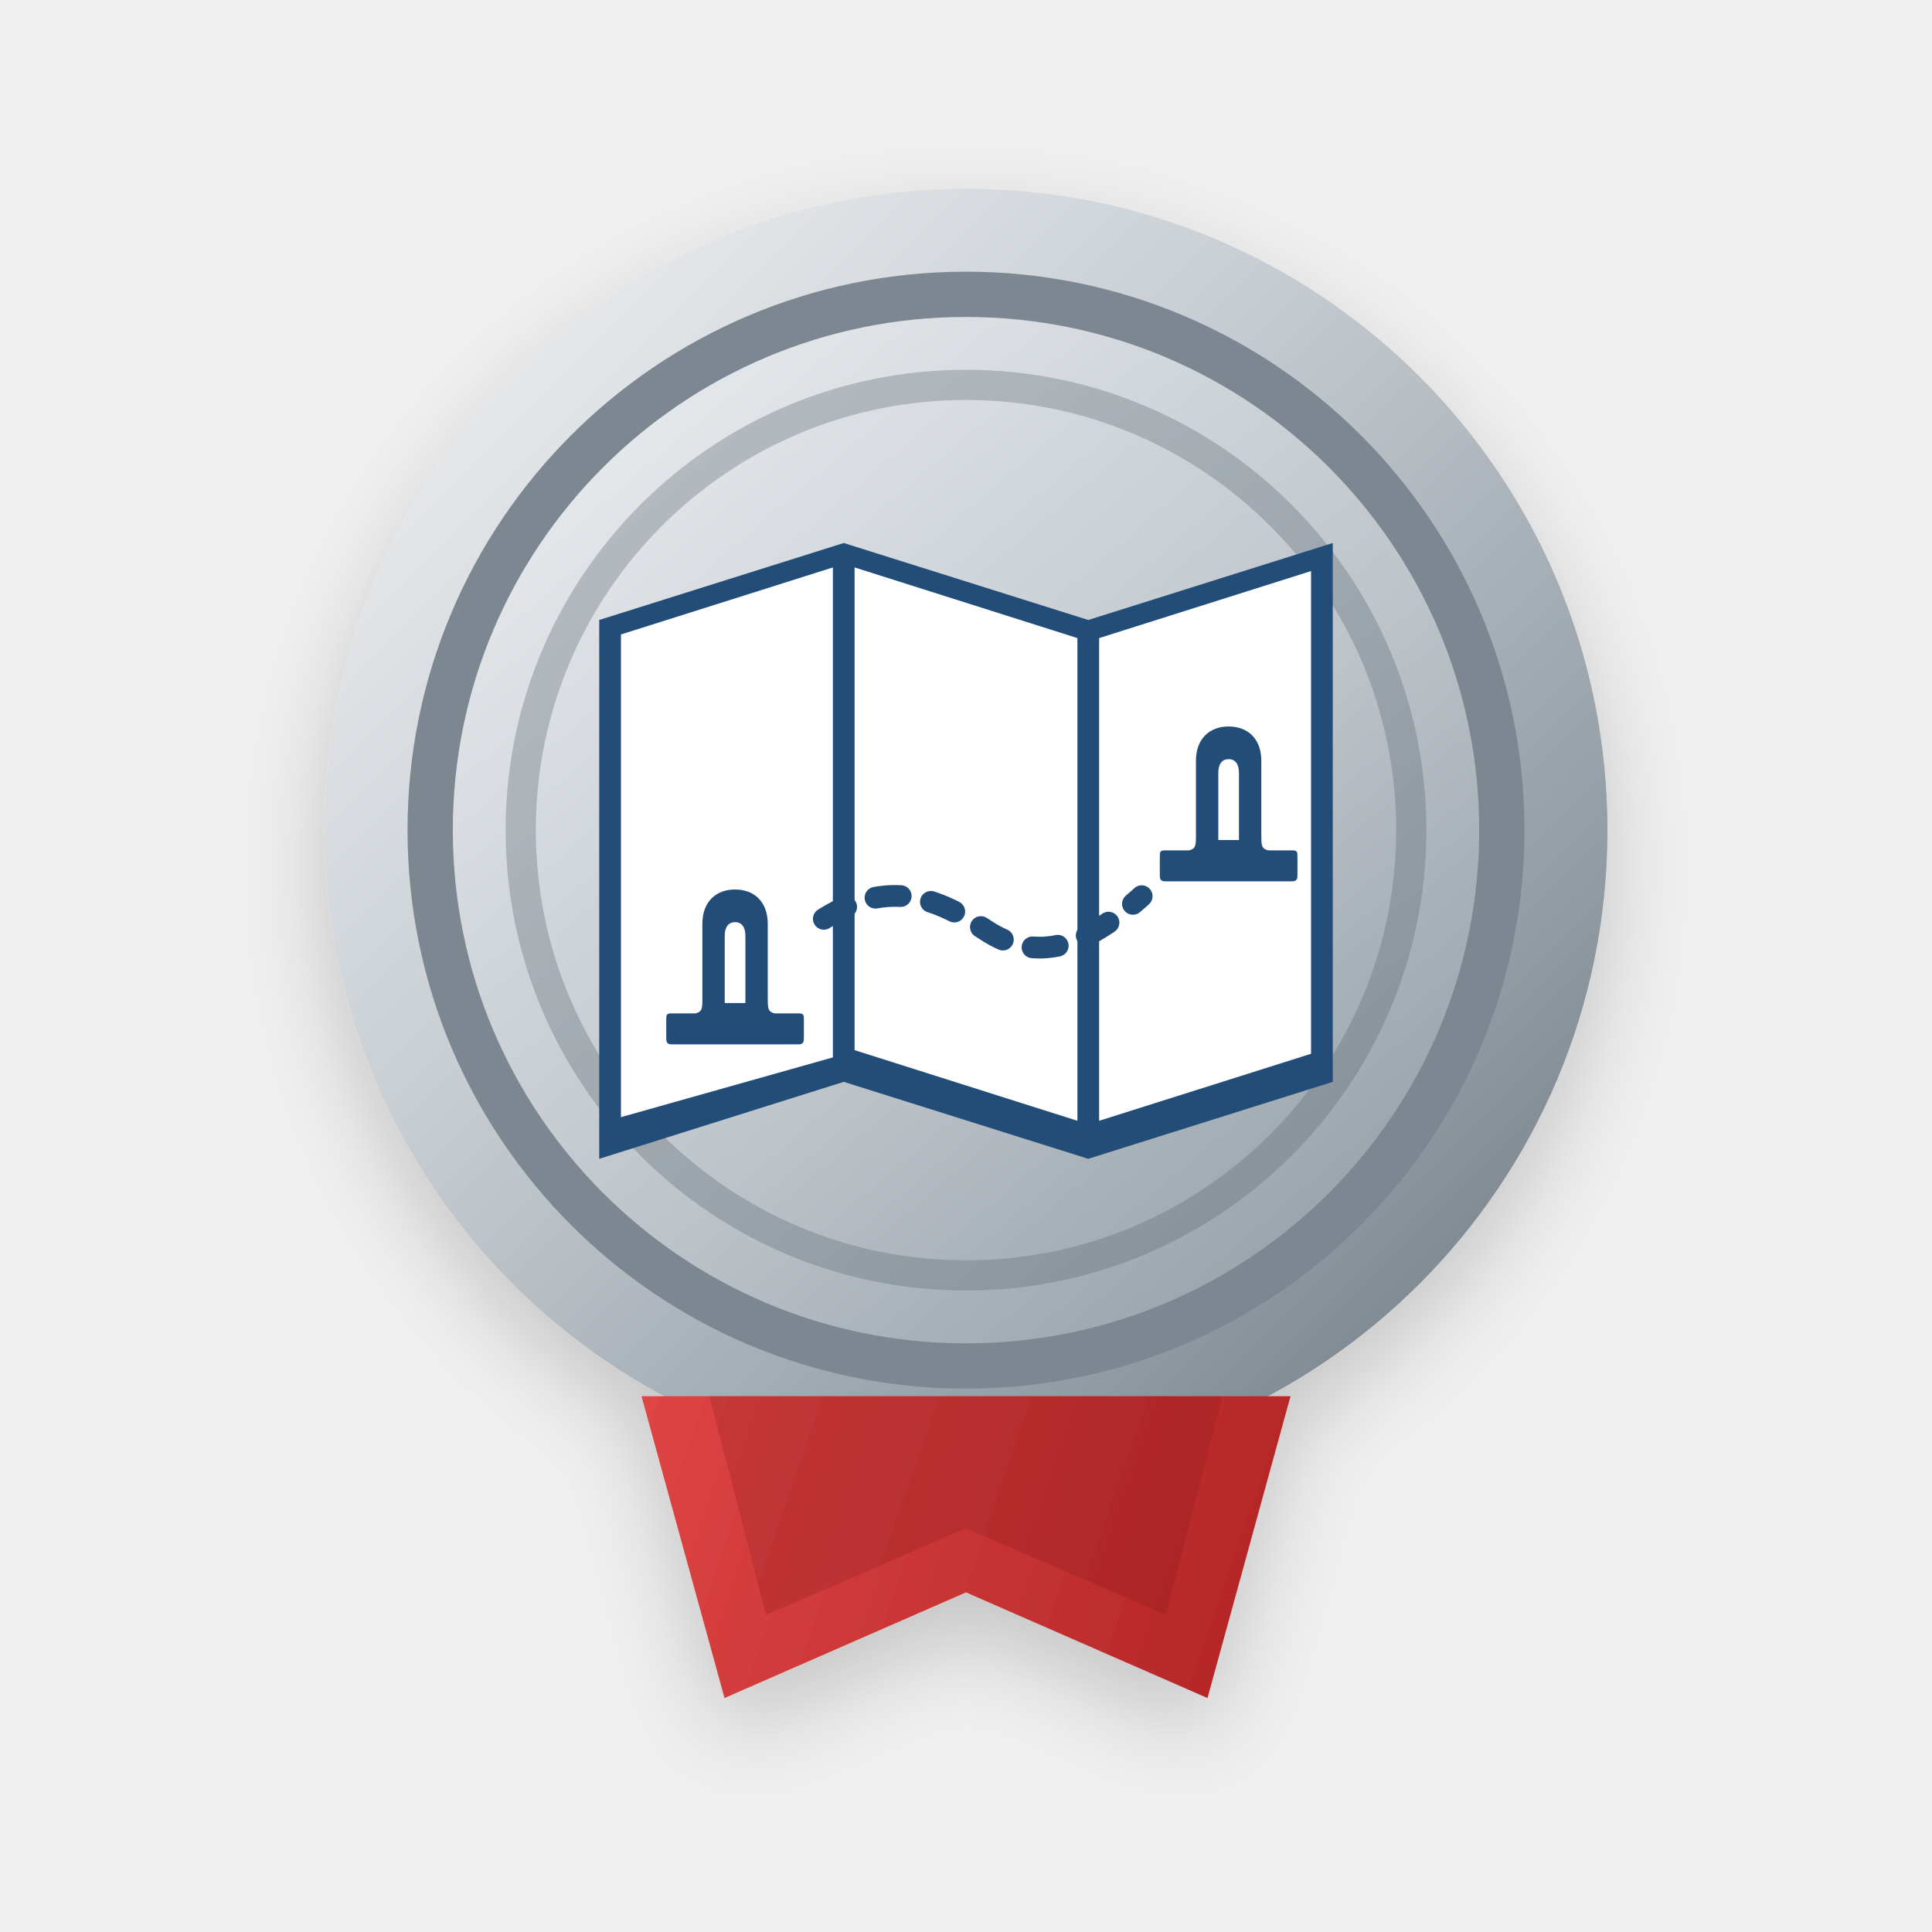
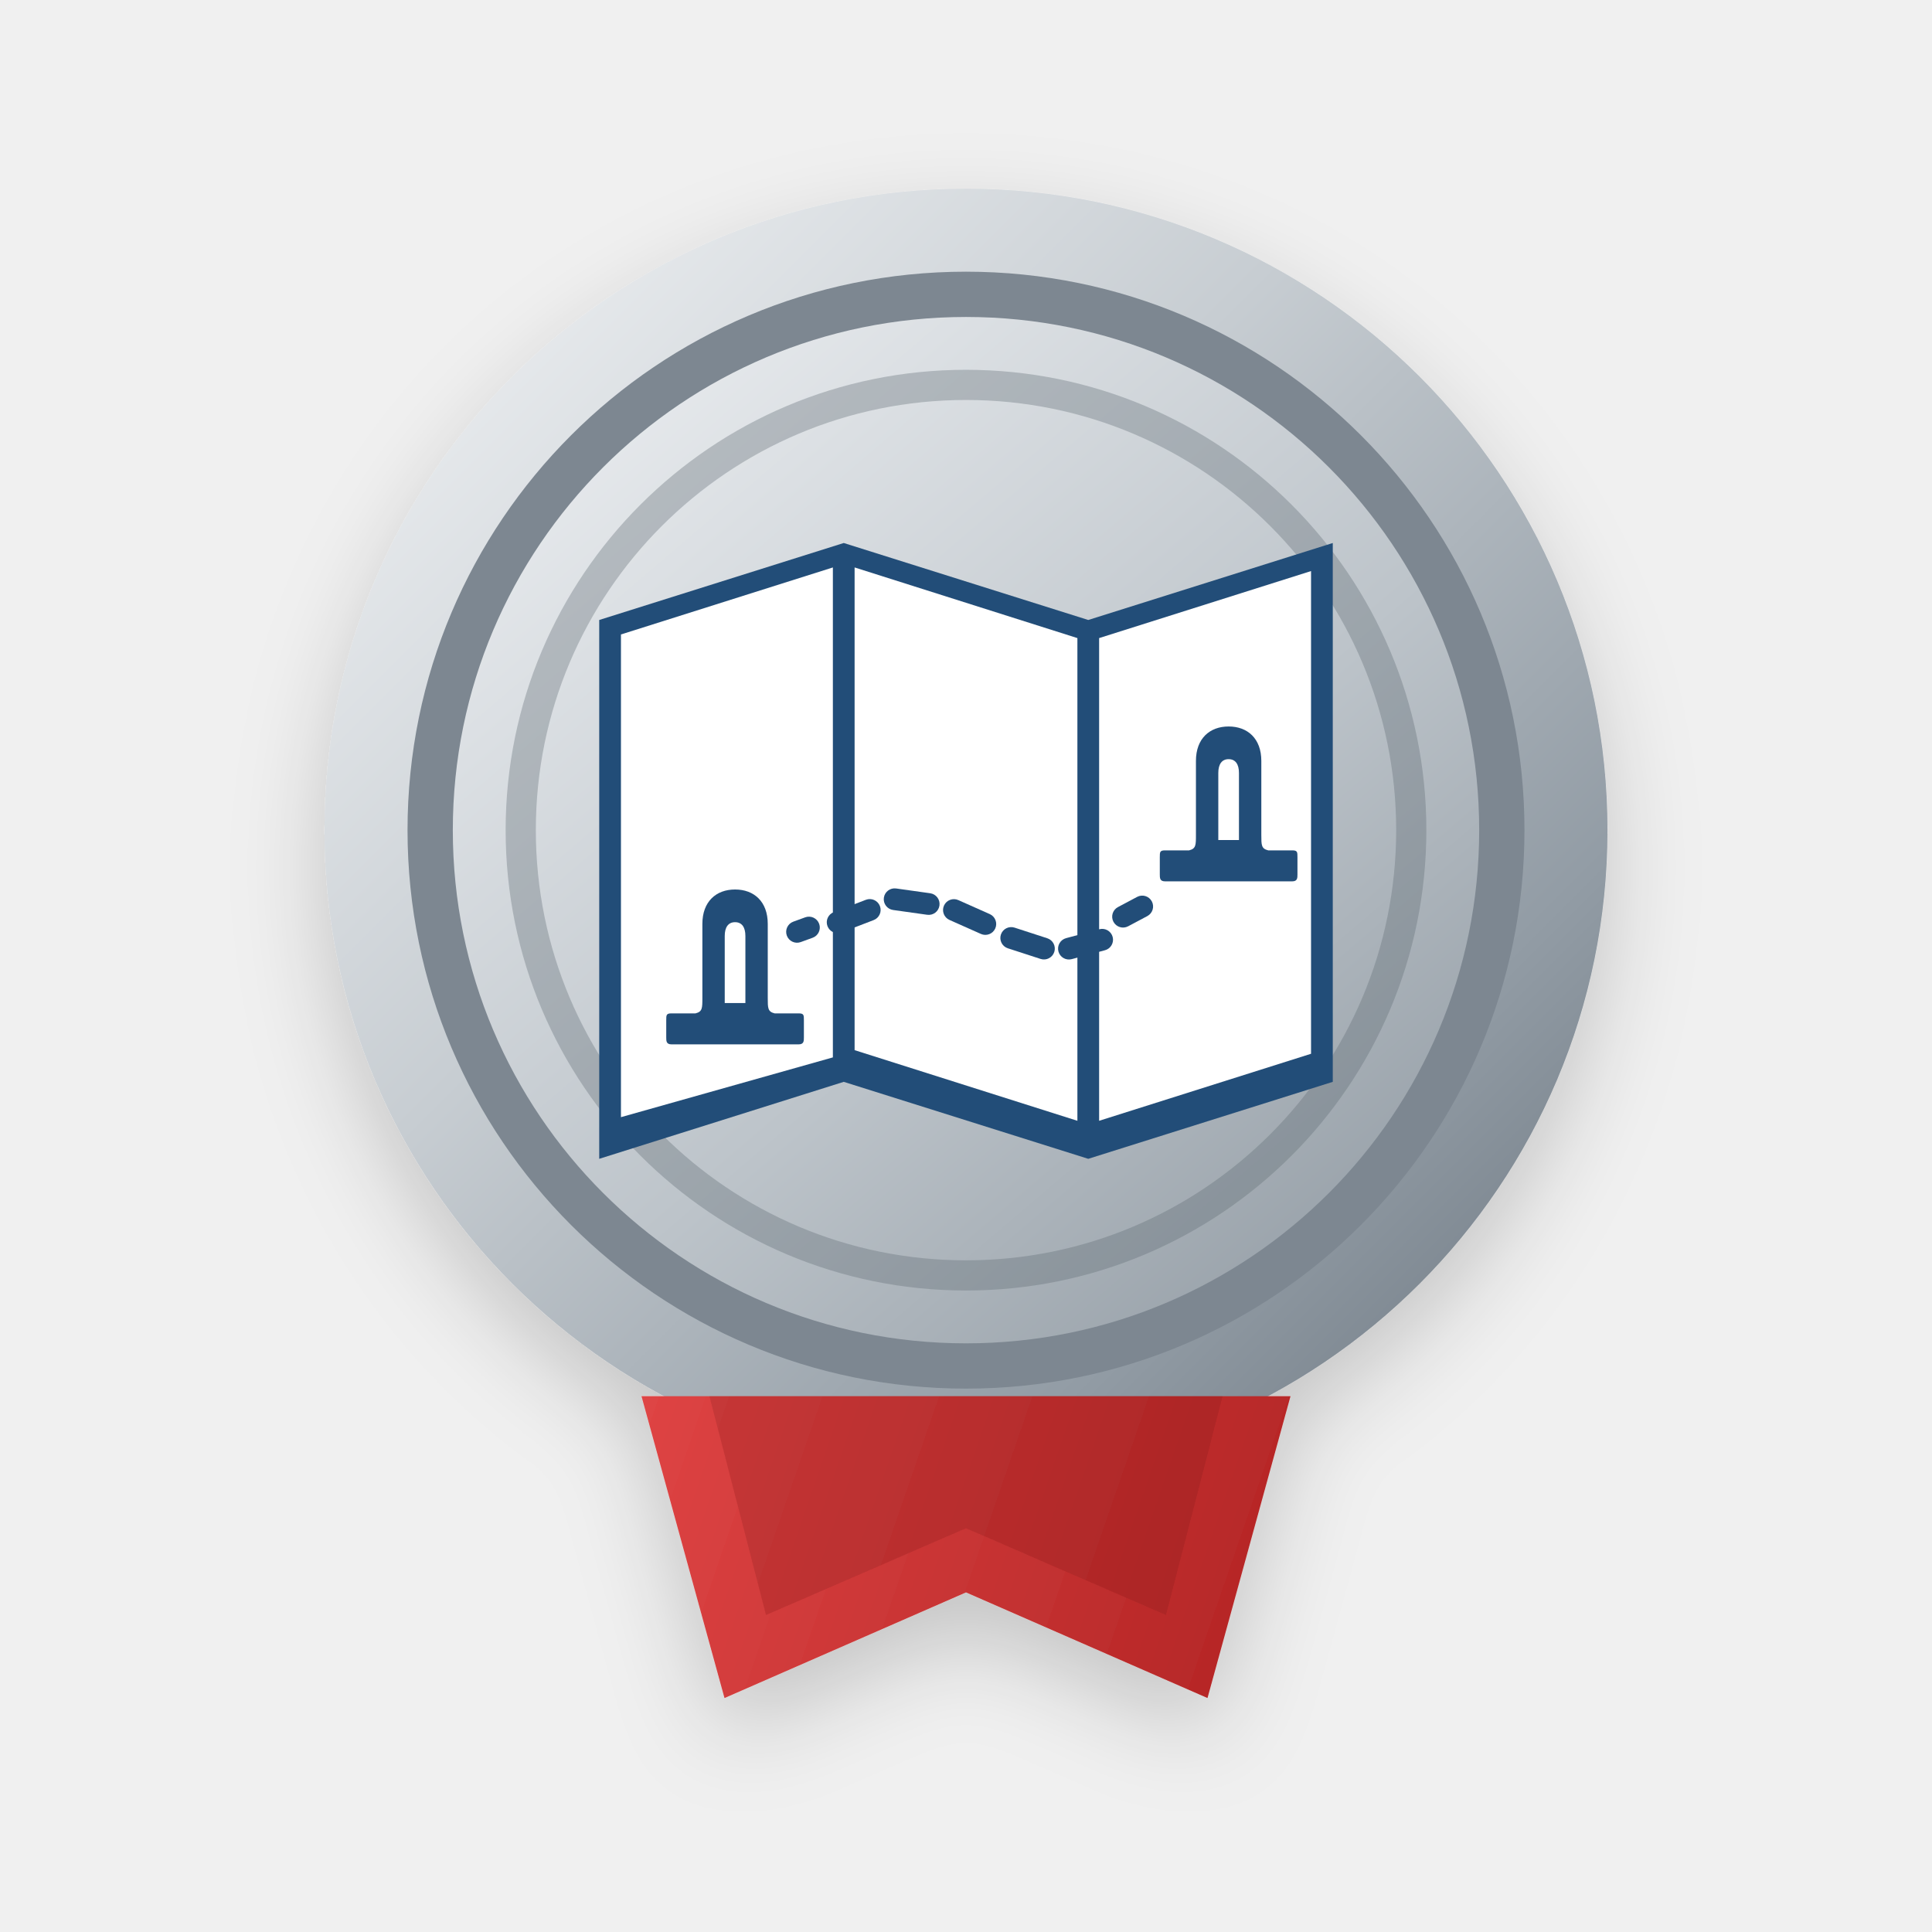
<svg xmlns="http://www.w3.org/2000/svg" width="512" height="512" viewBox="0 0 512 512" fill="none">
  <defs>
    <linearGradient id="metalOuter" x1="80" y1="80" x2="432" y2="432" gradientUnits="userSpaceOnUse">
      <stop offset="0%" stop-color="#F1F3F5" />
      <stop offset="35%" stop-color="#C7CDD2" />
      <stop offset="70%" stop-color="#929CA5" />
      <stop offset="100%" stop-color="#5C6670" />
    </linearGradient>
    <linearGradient id="metalInner" x1="140" y1="120" x2="372" y2="392" gradientUnits="userSpaceOnUse">
      <stop offset="0%" stop-color="#E7EAED" />
      <stop offset="50%" stop-color="#BDC4CA" />
      <stop offset="100%" stop-color="#88929B" />
    </linearGradient>
    <linearGradient id="ribbonRed" x1="140" y1="390" x2="372" y2="470" gradientUnits="userSpaceOnUse">
      <stop offset="0%" stop-color="#E44848" />
      <stop offset="100%" stop-color="#A91E1E" />
    </linearGradient>
    <filter id="shadow" x="0" y="0" width="512" height="512" filterUnits="userSpaceOnUse">
      <feDropShadow dx="0" dy="10" stdDeviation="12" flood-color="#000000" flood-opacity="0.18" />
    </filter>
  </defs>
  <g id="badge-root" filter="url(#shadow)">
    <circle id="badge-outer-ring" cx="256" cy="220" r="170" fill="url(#metalOuter)" />
    <circle id="badge-mid-ring" cx="256" cy="220" r="148" fill="#7D8791" />
    <circle id="badge-inner-ring" cx="256" cy="220" r="136" fill="url(#metalInner)" />
    <circle id="badge-content-border" cx="256" cy="220" r="118" fill="none" stroke="#606A73" stroke-opacity="0.35" stroke-width="8" />
    <g id="badge-ribbon">
      <path d="M170 370H342L320 450L256 422L192 450L170 370Z" fill="url(#ribbonRed)" />
      <path d="M188 370H324L309 428L256 405L203 428L188 370Z" fill="#7D1414" opacity="0.22" />
    </g>
    <g id="badge-content">
      <g transform="translate(134.8 92.3) scale(0.24)">
        <path fill="#244E78" d="M100 300 L370 215 L640 300 L910 215 L910 810 L640 895 L370 810 L100 895 Z" />
        <path fill="#FFFFFF" d="M124 316 L358 242 L358 783 L124 849 Z" />
        <path fill="#FFFFFF" d="M382 242 L628 320 L628 853 L382 775 Z" />
        <path fill="#FFFFFF" d="M652 320 L886 246 L886 779 L652 853 Z" />
-         <path d="M348 630 C420 585 473 607 526 642 C583 680 637 661 699 605" fill="none" stroke="#244E78" stroke-width="24" stroke-linecap="round" stroke-dasharray="28 34" />
+         <g fill="#244E78">
+           <rect x="306" y="630" width="38" height="24" rx="12" transform="rotate(-20 325 642)" />
+           <rect x="350" y="615" width="62" height="24" rx="12" transform="rotate(-21 381 627)" />
+           <rect x="414" y="599" width="62" height="24" rx="12" transform="rotate(8 445 611)" />
+           <rect x="478" y="616" width="62" height="24" rx="12" transform="rotate(24 509 628)" />
+           <rect x="542" y="645" width="62" height="24" rx="12" transform="rotate(18 573 657)" />
+           <rect x="606" y="646" width="62" height="24" rx="12" transform="rotate(-15 637 658)" />
+           <rect x="665" y="610" width="48" height="24" rx="12" transform="rotate(-28 689 622)" />
+         </g>
        <g transform="translate(155 590) scale(1.9)">
          <path fill="#244E78" fill-rule="evenodd" clip-rule="evenodd" d="M13 94C10 94 10 92 10 90V80C10 77 10 76 13 76H27C31 75 31 73 31 67V24C31 11 39 4 50 4S69 11 69 24V67C69 73 69 75 73 76H87C90 76 90 77 90 80V90C90 92 90 94 87 94H13ZM44 70V31C44 26 46 23 50 23S56 26 56 31V70H44Z" />
        </g>
        <g transform="translate(700 410) scale(1.9)">
          <path fill="#244E78" fill-rule="evenodd" clip-rule="evenodd" d="M13 94C10 94 10 92 10 90V80C10 77 10 76 13 76H27C31 75 31 73 31 67V24C31 11 39 4 50 4S69 11 69 24V67C69 73 69 75 73 76H87C90 76 90 77 90 80V90C90 92 90 94 87 94H13ZM44 70V31C44 26 46 23 50 23S56 26 56 31V70H44Z" />
        </g>
      </g>
    </g>
  </g>
</svg>
